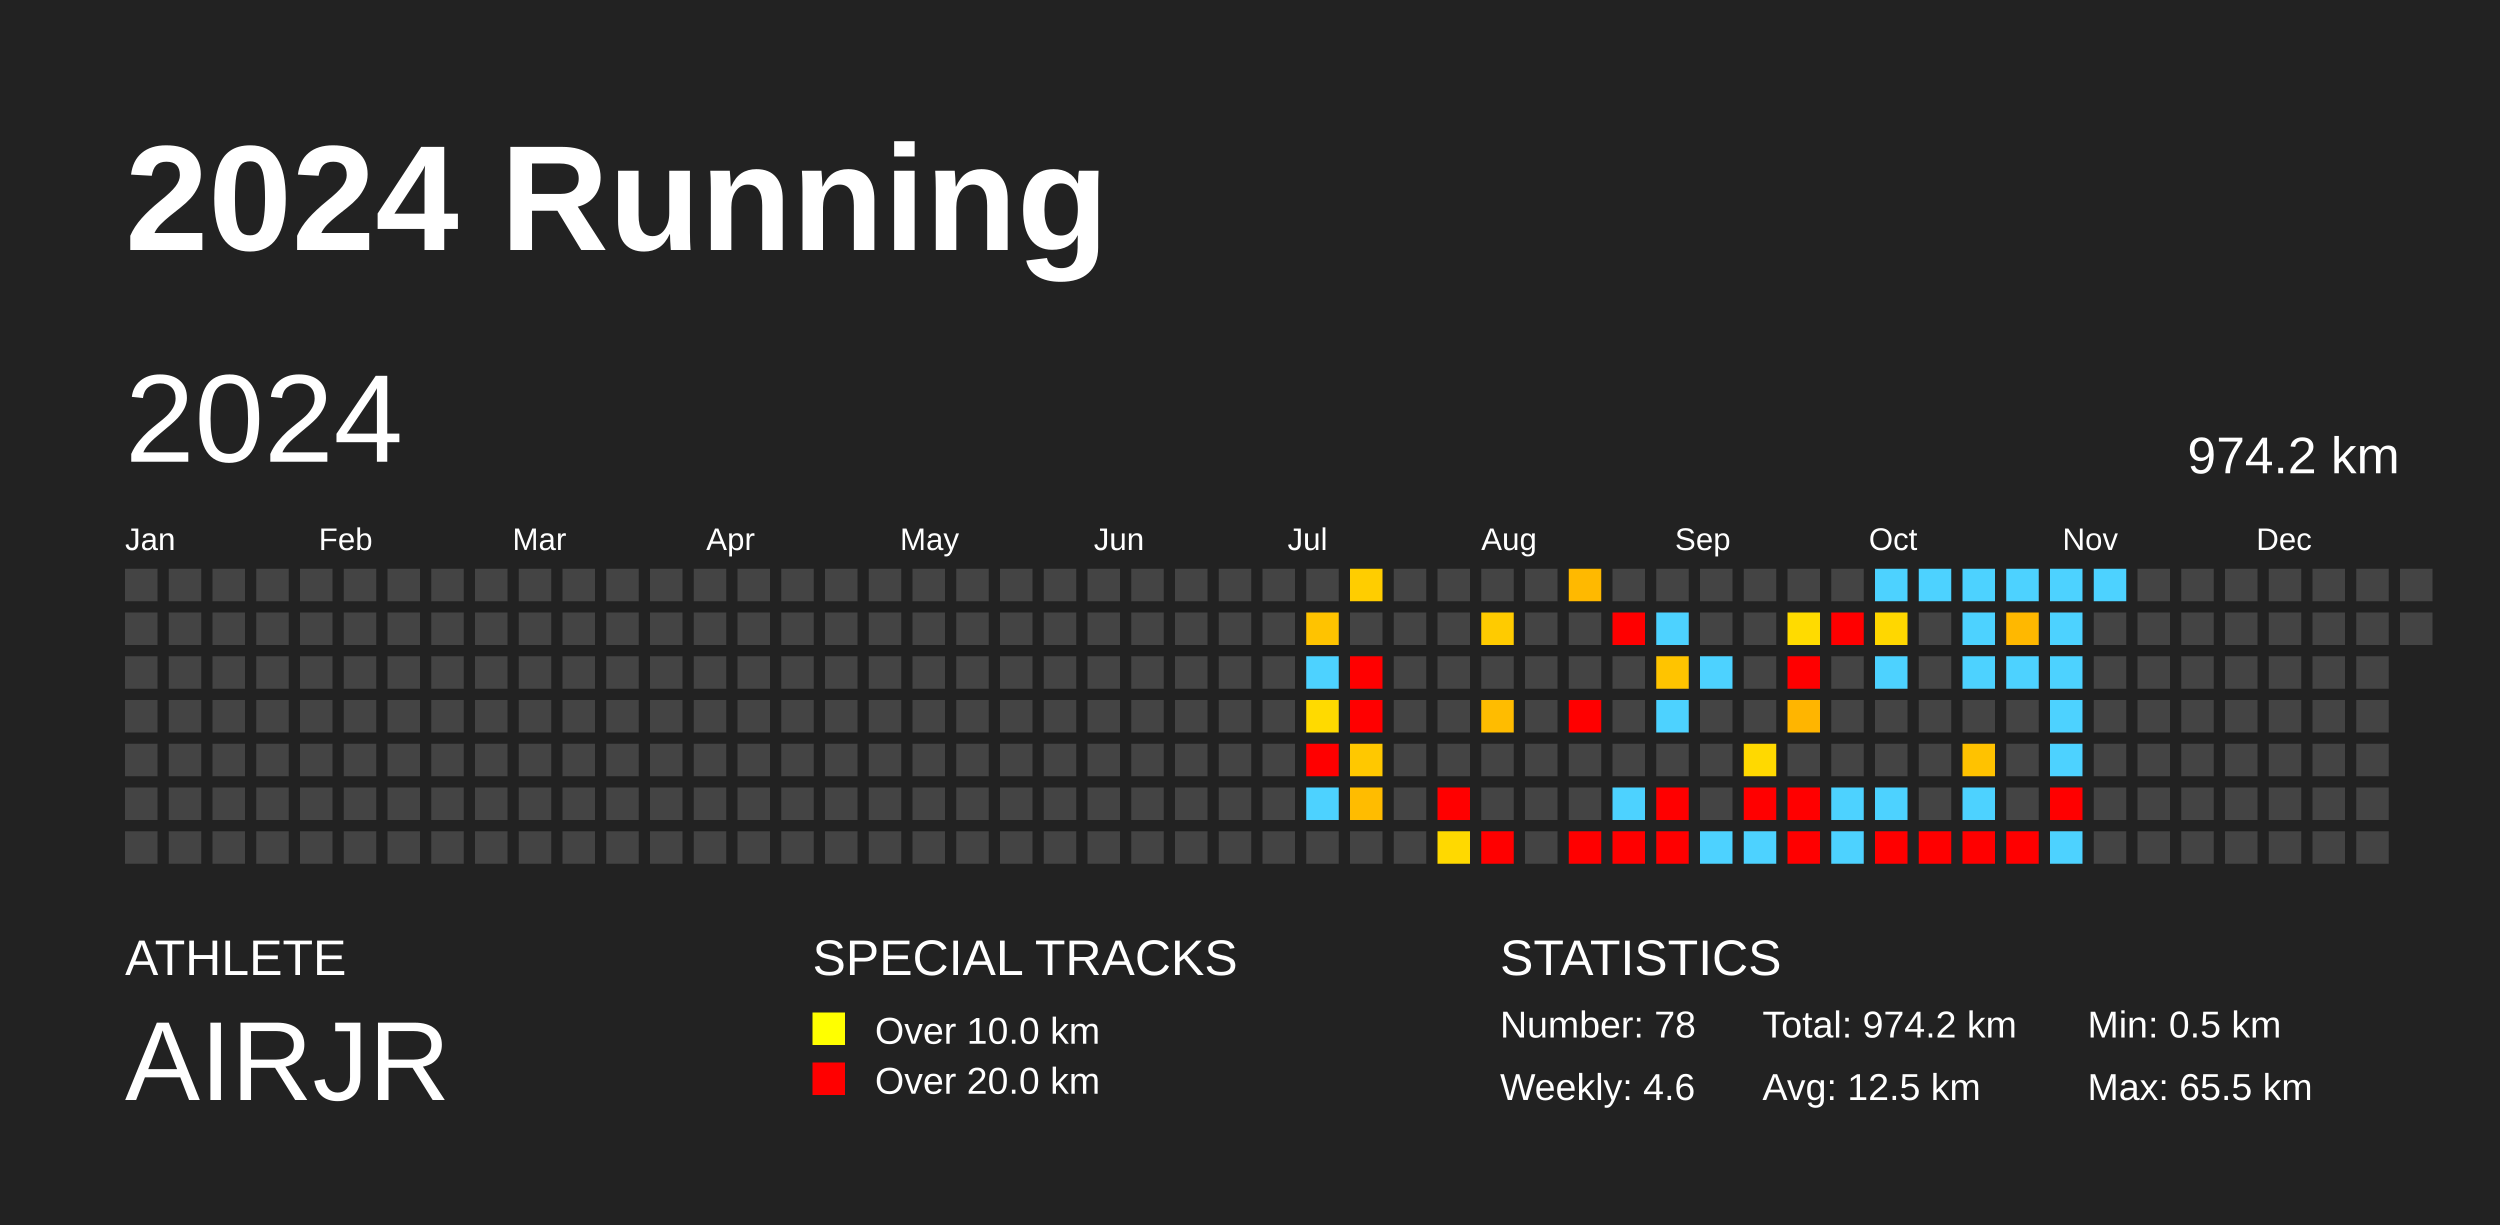
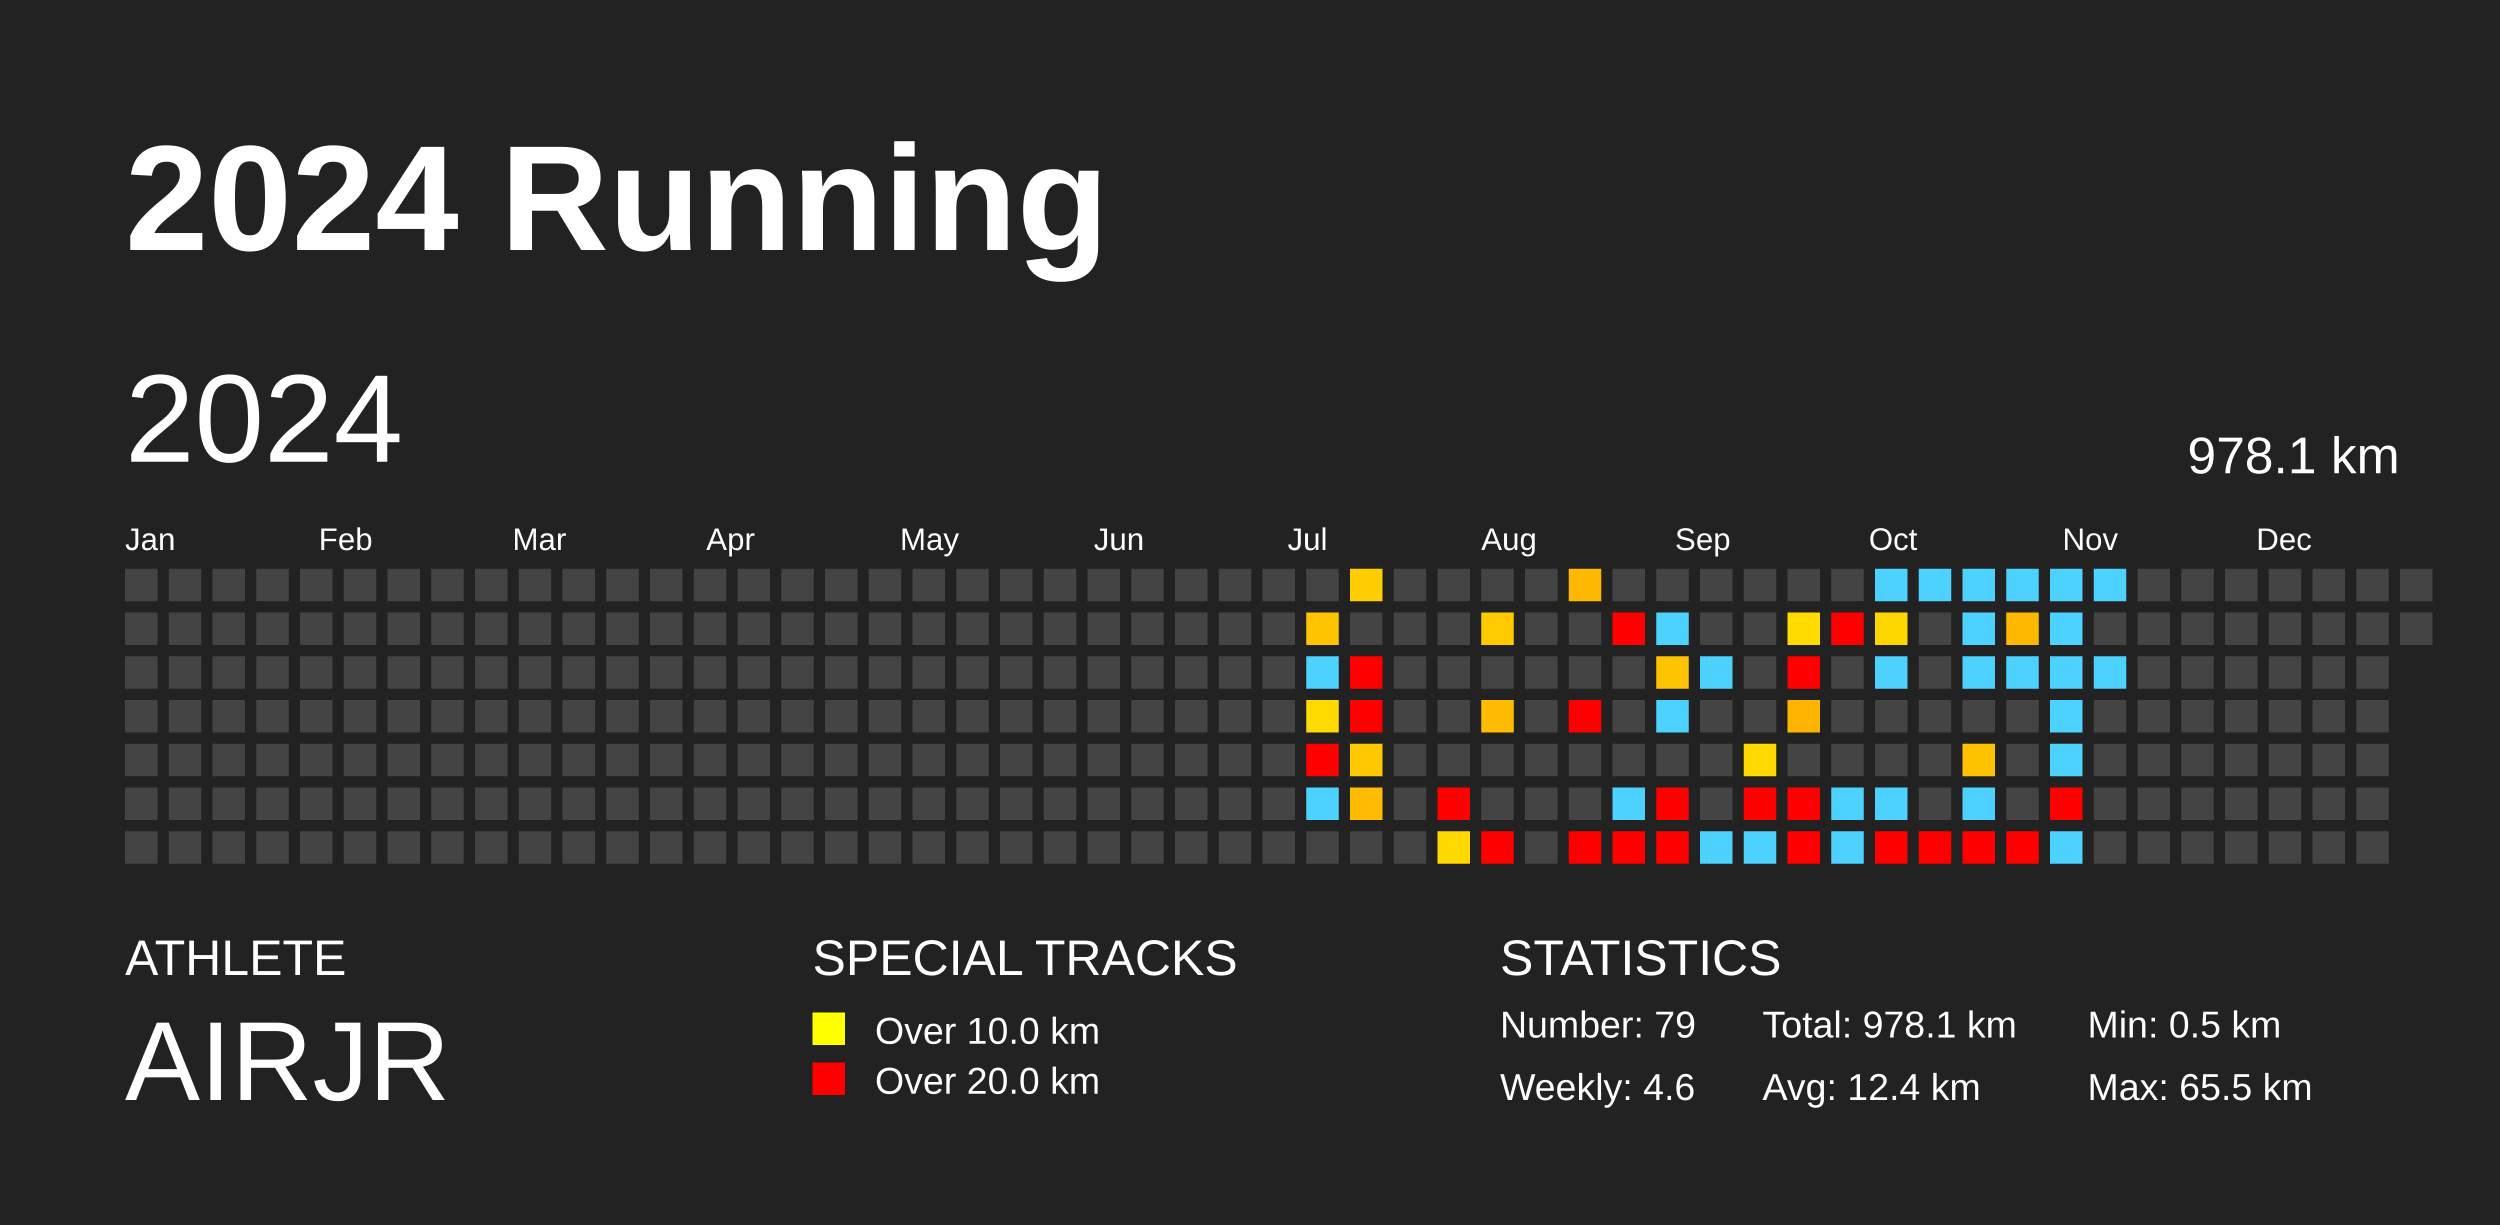
<svg xmlns="http://www.w3.org/2000/svg" baseProfile="full" height="98mm" version="1.1" viewBox="0,0,200,98" width="200mm">
  <defs />
  <rect fill="#222222" height="98" width="200" x="0" y="0" />
  <text fill="#FFFFFF" style="font-size:12px; font-family:Arial; font-weight:bold;" x="10" y="20">2024 Running</text>
  <text fill="#FFFFFF" style="font-size:4px; font-family:Arial" x="10" y="78">ATHLETE</text>
  <text fill="#FFFFFF" style="font-size:9px; font-family:Arial" x="10" y="88">AIRJR</text>
  <text fill="#FFFFFF" style="font-size:4px; font-family:Arial" x="65" y="78">SPECIAL TRACKS</text>
  <rect fill="yellow" height="2.6" width="2.6" x="65" y="81" />
  <text fill="#FFFFFF" style="font-size:3px; font-family:Arial" x="70" y="83.5">Over 10.0 km</text>
  <rect fill="red" height="2.6" width="2.6" x="65" y="85" />
  <text fill="#FFFFFF" style="font-size:3px; font-family:Arial" x="70" y="87.5">Over 20.0 km</text>
  <text fill="#FFFFFF" style="font-size:4px; font-family:Arial" x="120" y="78">STATISTICS</text>
-   <text fill="#FFFFFF" style="font-size:3px; font-family:Arial" x="120" y="83">Number: 78</text>
+   <text fill="#FFFFFF" style="font-size:3px; font-family:Arial" x="120" y="83">Number: 79</text>
  <text fill="#FFFFFF" style="font-size:3px; font-family:Arial" x="120" y="88">Weekly: 4.6</text>
-   <text fill="#FFFFFF" style="font-size:3px; font-family:Arial" x="141" y="83">Total: 974.2 km</text>
-   <text fill="#FFFFFF" style="font-size:3px; font-family:Arial" x="141" y="88">Avg: 12.5 km</text>
+   <text fill="#FFFFFF" style="font-size:3px; font-family:Arial" x="141" y="83">Total: 978.1 km</text>
+   <text fill="#FFFFFF" style="font-size:3px; font-family:Arial" x="141" y="88">Avg: 12.4 km</text>
  <text fill="#FFFFFF" style="font-size:3px; font-family:Arial" x="167" y="83">Min: 0.5 km</text>
  <text fill="#FFFFFF" style="font-size:3px; font-family:Arial" x="167" y="88">Max: 65.5 km</text>
  <text dominant-baseline="hanging" fill="#FFFFFF" style="font-size:10.0px; font-family:Arial;" x="10" y="30">2024</text>
-   <text dominant-baseline="hanging" fill="#FFFFFF" style="font-size:4.125px; font-family:Arial;" x="175" y="35">974.2 km</text>
+   <text dominant-baseline="hanging" fill="#FFFFFF" style="font-size:4.125px; font-family:Arial;" x="175" y="35">978.1 km</text>
  <text fill="#FFFFFF" style="font-size:2.5px; font-family:Arial" x="10.0" y="44">Jan</text>
  <text fill="#FFFFFF" style="font-size:2.5px; font-family:Arial" x="25.5" y="44">Feb</text>
  <text fill="#FFFFFF" style="font-size:2.5px; font-family:Arial" x="41.0" y="44">Mar</text>
  <text fill="#FFFFFF" style="font-size:2.5px; font-family:Arial" x="56.5" y="44">Apr</text>
  <text fill="#FFFFFF" style="font-size:2.5px; font-family:Arial" x="72.0" y="44">May</text>
  <text fill="#FFFFFF" style="font-size:2.5px; font-family:Arial" x="87.5" y="44">Jun</text>
  <text fill="#FFFFFF" style="font-size:2.5px; font-family:Arial" x="103.0" y="44">Jul</text>
  <text fill="#FFFFFF" style="font-size:2.5px; font-family:Arial" x="118.5" y="44">Aug</text>
  <text fill="#FFFFFF" style="font-size:2.5px; font-family:Arial" x="134.0" y="44">Sep</text>
  <text fill="#FFFFFF" style="font-size:2.5px; font-family:Arial" x="149.5" y="44">Oct</text>
  <text fill="#FFFFFF" style="font-size:2.5px; font-family:Arial" x="165.0" y="44">Nov</text>
  <text fill="#FFFFFF" style="font-size:2.5px; font-family:Arial" x="180.5" y="44">Dec</text>
  <rect fill="#444444" height="2.6" width="2.6" x="10.0" y="45.5" />
  <rect fill="#444444" height="2.6" width="2.6" x="10.0" y="49.0" />
  <rect fill="#444444" height="2.6" width="2.6" x="10.0" y="52.5" />
  <rect fill="#444444" height="2.6" width="2.6" x="10.0" y="56.0" />
  <rect fill="#444444" height="2.6" width="2.6" x="10.0" y="59.5" />
  <rect fill="#444444" height="2.6" width="2.6" x="10.0" y="63.0" />
  <rect fill="#444444" height="2.6" width="2.6" x="10.0" y="66.5" />
  <rect fill="#444444" height="2.6" width="2.6" x="13.5" y="45.5" />
  <rect fill="#444444" height="2.6" width="2.6" x="13.5" y="49.0" />
  <rect fill="#444444" height="2.6" width="2.6" x="13.5" y="52.5" />
  <rect fill="#444444" height="2.6" width="2.6" x="13.5" y="56.0" />
  <rect fill="#444444" height="2.6" width="2.6" x="13.5" y="59.5" />
  <rect fill="#444444" height="2.6" width="2.6" x="13.5" y="63.0" />
  <rect fill="#444444" height="2.6" width="2.6" x="13.5" y="66.5" />
  <rect fill="#444444" height="2.6" width="2.6" x="17.0" y="45.5" />
  <rect fill="#444444" height="2.6" width="2.6" x="17.0" y="49.0" />
  <rect fill="#444444" height="2.6" width="2.6" x="17.0" y="52.5" />
  <rect fill="#444444" height="2.6" width="2.6" x="17.0" y="56.0" />
  <rect fill="#444444" height="2.6" width="2.6" x="17.0" y="59.5" />
  <rect fill="#444444" height="2.6" width="2.6" x="17.0" y="63.0" />
  <rect fill="#444444" height="2.6" width="2.6" x="17.0" y="66.5" />
  <rect fill="#444444" height="2.6" width="2.6" x="20.5" y="45.5" />
  <rect fill="#444444" height="2.6" width="2.6" x="20.5" y="49.0" />
  <rect fill="#444444" height="2.6" width="2.6" x="20.5" y="52.5" />
  <rect fill="#444444" height="2.6" width="2.6" x="20.5" y="56.0" />
  <rect fill="#444444" height="2.6" width="2.6" x="20.5" y="59.5" />
  <rect fill="#444444" height="2.6" width="2.6" x="20.5" y="63.0" />
  <rect fill="#444444" height="2.6" width="2.6" x="20.5" y="66.5" />
  <rect fill="#444444" height="2.6" width="2.6" x="24.0" y="45.5" />
  <rect fill="#444444" height="2.6" width="2.6" x="24.0" y="49.0" />
  <rect fill="#444444" height="2.6" width="2.6" x="24.0" y="52.5" />
  <rect fill="#444444" height="2.6" width="2.6" x="24.0" y="56.0" />
  <rect fill="#444444" height="2.6" width="2.6" x="24.0" y="59.5" />
  <rect fill="#444444" height="2.6" width="2.6" x="24.0" y="63.0" />
  <rect fill="#444444" height="2.6" width="2.6" x="24.0" y="66.5" />
  <rect fill="#444444" height="2.6" width="2.6" x="27.5" y="45.5" />
  <rect fill="#444444" height="2.6" width="2.6" x="27.5" y="49.0" />
  <rect fill="#444444" height="2.6" width="2.6" x="27.5" y="52.5" />
  <rect fill="#444444" height="2.6" width="2.6" x="27.5" y="56.0" />
  <rect fill="#444444" height="2.6" width="2.6" x="27.5" y="59.5" />
  <rect fill="#444444" height="2.6" width="2.6" x="27.5" y="63.0" />
  <rect fill="#444444" height="2.6" width="2.6" x="27.5" y="66.5" />
  <rect fill="#444444" height="2.6" width="2.6" x="31.0" y="45.5" />
  <rect fill="#444444" height="2.6" width="2.6" x="31.0" y="49.0" />
  <rect fill="#444444" height="2.6" width="2.6" x="31.0" y="52.5" />
  <rect fill="#444444" height="2.6" width="2.6" x="31.0" y="56.0" />
  <rect fill="#444444" height="2.6" width="2.6" x="31.0" y="59.5" />
  <rect fill="#444444" height="2.6" width="2.6" x="31.0" y="63.0" />
  <rect fill="#444444" height="2.6" width="2.6" x="31.0" y="66.5" />
  <rect fill="#444444" height="2.6" width="2.6" x="34.5" y="45.5" />
  <rect fill="#444444" height="2.6" width="2.6" x="34.5" y="49.0" />
  <rect fill="#444444" height="2.6" width="2.6" x="34.5" y="52.5" />
  <rect fill="#444444" height="2.6" width="2.6" x="34.5" y="56.0" />
  <rect fill="#444444" height="2.6" width="2.6" x="34.5" y="59.5" />
  <rect fill="#444444" height="2.6" width="2.6" x="34.5" y="63.0" />
  <rect fill="#444444" height="2.6" width="2.6" x="34.5" y="66.5" />
  <rect fill="#444444" height="2.6" width="2.6" x="38.0" y="45.5" />
  <rect fill="#444444" height="2.6" width="2.6" x="38.0" y="49.0" />
  <rect fill="#444444" height="2.6" width="2.6" x="38.0" y="52.5" />
  <rect fill="#444444" height="2.6" width="2.6" x="38.0" y="56.0" />
  <rect fill="#444444" height="2.6" width="2.6" x="38.0" y="59.5" />
  <rect fill="#444444" height="2.6" width="2.6" x="38.0" y="63.0" />
  <rect fill="#444444" height="2.6" width="2.6" x="38.0" y="66.5" />
  <rect fill="#444444" height="2.6" width="2.6" x="41.5" y="45.5" />
  <rect fill="#444444" height="2.6" width="2.6" x="41.5" y="49.0" />
  <rect fill="#444444" height="2.6" width="2.6" x="41.5" y="52.5" />
  <rect fill="#444444" height="2.6" width="2.6" x="41.5" y="56.0" />
  <rect fill="#444444" height="2.6" width="2.6" x="41.5" y="59.5" />
  <rect fill="#444444" height="2.6" width="2.6" x="41.5" y="63.0" />
  <rect fill="#444444" height="2.6" width="2.6" x="41.5" y="66.5" />
  <rect fill="#444444" height="2.6" width="2.6" x="45.0" y="45.5" />
  <rect fill="#444444" height="2.6" width="2.6" x="45.0" y="49.0" />
  <rect fill="#444444" height="2.6" width="2.6" x="45.0" y="52.5" />
  <rect fill="#444444" height="2.6" width="2.6" x="45.0" y="56.0" />
  <rect fill="#444444" height="2.6" width="2.6" x="45.0" y="59.5" />
  <rect fill="#444444" height="2.6" width="2.6" x="45.0" y="63.0" />
  <rect fill="#444444" height="2.6" width="2.6" x="45.0" y="66.5" />
  <rect fill="#444444" height="2.6" width="2.6" x="48.5" y="45.5" />
  <rect fill="#444444" height="2.6" width="2.6" x="48.5" y="49.0" />
  <rect fill="#444444" height="2.6" width="2.6" x="48.5" y="52.5" />
  <rect fill="#444444" height="2.6" width="2.6" x="48.5" y="56.0" />
  <rect fill="#444444" height="2.6" width="2.6" x="48.5" y="59.5" />
  <rect fill="#444444" height="2.6" width="2.6" x="48.5" y="63.0" />
  <rect fill="#444444" height="2.6" width="2.6" x="48.5" y="66.5" />
  <rect fill="#444444" height="2.6" width="2.6" x="52.0" y="45.5" />
  <rect fill="#444444" height="2.6" width="2.6" x="52.0" y="49.0" />
  <rect fill="#444444" height="2.6" width="2.6" x="52.0" y="52.5" />
  <rect fill="#444444" height="2.6" width="2.6" x="52.0" y="56.0" />
  <rect fill="#444444" height="2.6" width="2.6" x="52.0" y="59.5" />
  <rect fill="#444444" height="2.6" width="2.6" x="52.0" y="63.0" />
  <rect fill="#444444" height="2.6" width="2.6" x="52.0" y="66.5" />
  <rect fill="#444444" height="2.6" width="2.6" x="55.5" y="45.5" />
  <rect fill="#444444" height="2.6" width="2.6" x="55.5" y="49.0" />
  <rect fill="#444444" height="2.6" width="2.6" x="55.5" y="52.5" />
  <rect fill="#444444" height="2.6" width="2.6" x="55.5" y="56.0" />
  <rect fill="#444444" height="2.6" width="2.6" x="55.5" y="59.5" />
  <rect fill="#444444" height="2.6" width="2.6" x="55.5" y="63.0" />
  <rect fill="#444444" height="2.6" width="2.6" x="55.5" y="66.5" />
  <rect fill="#444444" height="2.6" width="2.6" x="59.0" y="45.5" />
  <rect fill="#444444" height="2.6" width="2.6" x="59.0" y="49.0" />
  <rect fill="#444444" height="2.6" width="2.6" x="59.0" y="52.5" />
  <rect fill="#444444" height="2.6" width="2.6" x="59.0" y="56.0" />
  <rect fill="#444444" height="2.6" width="2.6" x="59.0" y="59.5" />
  <rect fill="#444444" height="2.6" width="2.6" x="59.0" y="63.0" />
  <rect fill="#444444" height="2.6" width="2.6" x="59.0" y="66.5" />
  <rect fill="#444444" height="2.6" width="2.6" x="62.5" y="45.5" />
  <rect fill="#444444" height="2.6" width="2.6" x="62.5" y="49.0" />
  <rect fill="#444444" height="2.6" width="2.6" x="62.5" y="52.5" />
  <rect fill="#444444" height="2.6" width="2.6" x="62.5" y="56.0" />
  <rect fill="#444444" height="2.6" width="2.6" x="62.5" y="59.5" />
  <rect fill="#444444" height="2.6" width="2.6" x="62.5" y="63.0" />
  <rect fill="#444444" height="2.6" width="2.6" x="62.5" y="66.5" />
  <rect fill="#444444" height="2.6" width="2.6" x="66.0" y="45.5" />
  <rect fill="#444444" height="2.6" width="2.6" x="66.0" y="49.0" />
  <rect fill="#444444" height="2.6" width="2.6" x="66.0" y="52.5" />
  <rect fill="#444444" height="2.6" width="2.6" x="66.0" y="56.0" />
  <rect fill="#444444" height="2.6" width="2.6" x="66.0" y="59.5" />
  <rect fill="#444444" height="2.6" width="2.6" x="66.0" y="63.0" />
  <rect fill="#444444" height="2.6" width="2.6" x="66.0" y="66.5" />
  <rect fill="#444444" height="2.6" width="2.6" x="69.5" y="45.5" />
  <rect fill="#444444" height="2.6" width="2.6" x="69.5" y="49.0" />
  <rect fill="#444444" height="2.6" width="2.6" x="69.5" y="52.5" />
  <rect fill="#444444" height="2.6" width="2.6" x="69.5" y="56.0" />
  <rect fill="#444444" height="2.6" width="2.6" x="69.5" y="59.5" />
  <rect fill="#444444" height="2.6" width="2.6" x="69.5" y="63.0" />
  <rect fill="#444444" height="2.6" width="2.6" x="69.5" y="66.5" />
  <rect fill="#444444" height="2.6" width="2.6" x="73.0" y="45.5" />
  <rect fill="#444444" height="2.6" width="2.6" x="73.0" y="49.0" />
  <rect fill="#444444" height="2.6" width="2.6" x="73.0" y="52.5" />
  <rect fill="#444444" height="2.6" width="2.6" x="73.0" y="56.0" />
  <rect fill="#444444" height="2.6" width="2.6" x="73.0" y="59.5" />
  <rect fill="#444444" height="2.6" width="2.6" x="73.0" y="63.0" />
  <rect fill="#444444" height="2.6" width="2.6" x="73.0" y="66.5" />
  <rect fill="#444444" height="2.6" width="2.6" x="76.5" y="45.5" />
  <rect fill="#444444" height="2.6" width="2.6" x="76.5" y="49.0" />
  <rect fill="#444444" height="2.6" width="2.6" x="76.5" y="52.5" />
  <rect fill="#444444" height="2.6" width="2.6" x="76.5" y="56.0" />
  <rect fill="#444444" height="2.6" width="2.6" x="76.5" y="59.5" />
  <rect fill="#444444" height="2.6" width="2.6" x="76.5" y="63.0" />
  <rect fill="#444444" height="2.6" width="2.6" x="76.5" y="66.5" />
  <rect fill="#444444" height="2.6" width="2.6" x="80.0" y="45.5" />
  <rect fill="#444444" height="2.6" width="2.6" x="80.0" y="49.0" />
  <rect fill="#444444" height="2.6" width="2.6" x="80.0" y="52.5" />
  <rect fill="#444444" height="2.6" width="2.6" x="80.0" y="56.0" />
  <rect fill="#444444" height="2.6" width="2.6" x="80.0" y="59.5" />
  <rect fill="#444444" height="2.6" width="2.6" x="80.0" y="63.0" />
  <rect fill="#444444" height="2.6" width="2.6" x="80.0" y="66.5" />
  <rect fill="#444444" height="2.6" width="2.6" x="83.5" y="45.5" />
  <rect fill="#444444" height="2.6" width="2.6" x="83.5" y="49.0" />
  <rect fill="#444444" height="2.6" width="2.6" x="83.5" y="52.5" />
  <rect fill="#444444" height="2.6" width="2.6" x="83.5" y="56.0" />
  <rect fill="#444444" height="2.6" width="2.6" x="83.5" y="59.5" />
  <rect fill="#444444" height="2.6" width="2.6" x="83.5" y="63.0" />
  <rect fill="#444444" height="2.6" width="2.6" x="83.5" y="66.5" />
  <rect fill="#444444" height="2.6" width="2.6" x="87.0" y="45.5" />
  <rect fill="#444444" height="2.6" width="2.6" x="87.0" y="49.0" />
  <rect fill="#444444" height="2.6" width="2.6" x="87.0" y="52.5" />
  <rect fill="#444444" height="2.6" width="2.6" x="87.0" y="56.0" />
  <rect fill="#444444" height="2.6" width="2.6" x="87.0" y="59.5" />
  <rect fill="#444444" height="2.6" width="2.6" x="87.0" y="63.0" />
  <rect fill="#444444" height="2.6" width="2.6" x="87.0" y="66.5" />
  <rect fill="#444444" height="2.6" width="2.6" x="90.5" y="45.5" />
  <rect fill="#444444" height="2.6" width="2.6" x="90.5" y="49.0" />
  <rect fill="#444444" height="2.6" width="2.6" x="90.5" y="52.5" />
  <rect fill="#444444" height="2.6" width="2.6" x="90.5" y="56.0" />
  <rect fill="#444444" height="2.6" width="2.6" x="90.5" y="59.5" />
  <rect fill="#444444" height="2.6" width="2.6" x="90.5" y="63.0" />
  <rect fill="#444444" height="2.6" width="2.6" x="90.5" y="66.5" />
  <rect fill="#444444" height="2.6" width="2.6" x="94.0" y="45.5" />
  <rect fill="#444444" height="2.6" width="2.6" x="94.0" y="49.0" />
  <rect fill="#444444" height="2.6" width="2.6" x="94.0" y="52.5" />
  <rect fill="#444444" height="2.6" width="2.6" x="94.0" y="56.0" />
  <rect fill="#444444" height="2.6" width="2.6" x="94.0" y="59.5" />
  <rect fill="#444444" height="2.6" width="2.6" x="94.0" y="63.0" />
  <rect fill="#444444" height="2.6" width="2.6" x="94.0" y="66.5" />
  <rect fill="#444444" height="2.6" width="2.6" x="97.5" y="45.5" />
  <rect fill="#444444" height="2.6" width="2.6" x="97.5" y="49.0" />
  <rect fill="#444444" height="2.6" width="2.6" x="97.5" y="52.5" />
  <rect fill="#444444" height="2.6" width="2.6" x="97.5" y="56.0" />
  <rect fill="#444444" height="2.6" width="2.6" x="97.5" y="59.5" />
  <rect fill="#444444" height="2.6" width="2.6" x="97.5" y="63.0" />
  <rect fill="#444444" height="2.6" width="2.6" x="97.5" y="66.5" />
  <rect fill="#444444" height="2.6" width="2.6" x="101.0" y="45.5" />
  <rect fill="#444444" height="2.6" width="2.6" x="101.0" y="49.0" />
  <rect fill="#444444" height="2.6" width="2.6" x="101.0" y="52.5" />
  <rect fill="#444444" height="2.6" width="2.6" x="101.0" y="56.0" />
  <rect fill="#444444" height="2.6" width="2.6" x="101.0" y="59.5" />
  <rect fill="#444444" height="2.6" width="2.6" x="101.0" y="63.0" />
  <rect fill="#444444" height="2.6" width="2.6" x="101.0" y="66.5" />
  <rect fill="#444444" height="2.6" width="2.6" x="104.5" y="45.5" />
  <rect fill="#ffc300" height="2.6" width="2.6" x="104.5" y="49.0" />
  <rect fill="#4dd2ff" height="2.6" width="2.6" x="104.5" y="52.5" />
  <rect fill="#ffda00" height="2.6" width="2.6" x="104.5" y="56.0" />
  <rect fill="red" height="2.6" width="2.6" x="104.5" y="59.5" />
  <rect fill="#4dd2ff" height="2.6" width="2.6" x="104.5" y="63.0" />
  <rect fill="#444444" height="2.6" width="2.6" x="104.5" y="66.5" />
  <rect fill="#ffcd00" height="2.6" width="2.6" x="108.0" y="45.5" />
  <rect fill="#444444" height="2.6" width="2.6" x="108.0" y="49.0" />
  <rect fill="red" height="2.6" width="2.6" x="108.0" y="52.5" />
  <rect fill="red" height="2.6" width="2.6" x="108.0" y="56.0" />
  <rect fill="#ffc800" height="2.6" width="2.6" x="108.0" y="59.5" />
  <rect fill="#ffbc00" height="2.6" width="2.6" x="108.0" y="63.0" />
  <rect fill="#444444" height="2.6" width="2.6" x="108.0" y="66.5" />
  <rect fill="#444444" height="2.6" width="2.6" x="111.5" y="45.5" />
  <rect fill="#444444" height="2.6" width="2.6" x="111.5" y="49.0" />
  <rect fill="#444444" height="2.6" width="2.6" x="111.5" y="52.5" />
  <rect fill="#444444" height="2.6" width="2.6" x="111.5" y="56.0" />
  <rect fill="#444444" height="2.6" width="2.6" x="111.5" y="59.5" />
  <rect fill="#444444" height="2.6" width="2.6" x="111.5" y="63.0" />
  <rect fill="#444444" height="2.6" width="2.6" x="111.5" y="66.5" />
  <rect fill="#444444" height="2.6" width="2.6" x="115.0" y="45.5" />
  <rect fill="#444444" height="2.6" width="2.6" x="115.0" y="49.0" />
  <rect fill="#444444" height="2.6" width="2.6" x="115.0" y="52.5" />
  <rect fill="#444444" height="2.6" width="2.6" x="115.0" y="56.0" />
  <rect fill="#444444" height="2.6" width="2.6" x="115.0" y="59.5" />
  <rect fill="red" height="2.6" width="2.6" x="115.0" y="63.0" />
  <rect fill="#ffd900" height="2.6" width="2.6" x="115.0" y="66.5" />
  <rect fill="#444444" height="2.6" width="2.6" x="118.5" y="45.5" />
  <rect fill="#ffcb00" height="2.6" width="2.6" x="118.5" y="49.0" />
  <rect fill="#444444" height="2.6" width="2.6" x="118.5" y="52.5" />
  <rect fill="#ffbc00" height="2.6" width="2.6" x="118.5" y="56.0" />
  <rect fill="#444444" height="2.6" width="2.6" x="118.5" y="59.5" />
  <rect fill="#444444" height="2.6" width="2.6" x="118.5" y="63.0" />
  <rect fill="red" height="2.6" width="2.6" x="118.5" y="66.5" />
  <rect fill="#444444" height="2.6" width="2.6" x="122.0" y="45.5" />
  <rect fill="#444444" height="2.6" width="2.6" x="122.0" y="49.0" />
  <rect fill="#444444" height="2.6" width="2.6" x="122.0" y="52.5" />
  <rect fill="#444444" height="2.6" width="2.6" x="122.0" y="56.0" />
  <rect fill="#444444" height="2.6" width="2.6" x="122.0" y="59.5" />
  <rect fill="#444444" height="2.6" width="2.6" x="122.0" y="63.0" />
  <rect fill="#444444" height="2.6" width="2.6" x="122.0" y="66.5" />
  <rect fill="#ffb900" height="2.6" width="2.6" x="125.5" y="45.5" />
  <rect fill="#444444" height="2.6" width="2.6" x="125.5" y="49.0" />
  <rect fill="#444444" height="2.6" width="2.6" x="125.5" y="52.5" />
  <rect fill="red" height="2.6" width="2.6" x="125.5" y="56.0" />
  <rect fill="#444444" height="2.6" width="2.6" x="125.5" y="59.5" />
  <rect fill="#444444" height="2.6" width="2.6" x="125.5" y="63.0" />
  <rect fill="red" height="2.6" width="2.6" x="125.5" y="66.5" />
  <rect fill="#444444" height="2.6" width="2.6" x="129.0" y="45.5" />
  <rect fill="red" height="2.6" width="2.6" x="129.0" y="49.0" />
  <rect fill="#444444" height="2.6" width="2.6" x="129.0" y="52.5" />
  <rect fill="#444444" height="2.6" width="2.6" x="129.0" y="56.0" />
  <rect fill="#444444" height="2.6" width="2.6" x="129.0" y="59.5" />
  <rect fill="#4dd2ff" height="2.6" width="2.6" x="129.0" y="63.0" />
  <rect fill="red" height="2.6" width="2.6" x="129.0" y="66.5" />
  <rect fill="#444444" height="2.6" width="2.6" x="132.5" y="45.5" />
  <rect fill="#4dd2ff" height="2.6" width="2.6" x="132.5" y="49.0" />
  <rect fill="#ffc400" height="2.6" width="2.6" x="132.5" y="52.5" />
  <rect fill="#4dd2ff" height="2.6" width="2.6" x="132.5" y="56.0" />
  <rect fill="#444444" height="2.6" width="2.6" x="132.5" y="59.5" />
  <rect fill="red" height="2.6" width="2.6" x="132.5" y="63.0" />
  <rect fill="red" height="2.6" width="2.6" x="132.5" y="66.5" />
  <rect fill="#444444" height="2.6" width="2.6" x="136.0" y="45.5" />
  <rect fill="#444444" height="2.6" width="2.6" x="136.0" y="49.0" />
  <rect fill="#4dd2ff" height="2.6" width="2.6" x="136.0" y="52.5" />
  <rect fill="#444444" height="2.6" width="2.6" x="136.0" y="56.0" />
  <rect fill="#444444" height="2.6" width="2.6" x="136.0" y="59.5" />
  <rect fill="#444444" height="2.6" width="2.6" x="136.0" y="63.0" />
  <rect fill="#4dd2ff" height="2.6" width="2.6" x="136.0" y="66.5" />
  <rect fill="#444444" height="2.6" width="2.6" x="139.5" y="45.5" />
  <rect fill="#444444" height="2.6" width="2.6" x="139.5" y="49.0" />
  <rect fill="#444444" height="2.6" width="2.6" x="139.5" y="52.5" />
  <rect fill="#444444" height="2.6" width="2.6" x="139.5" y="56.0" />
  <rect fill="#ffd900" height="2.6" width="2.6" x="139.5" y="59.5" />
  <rect fill="red" height="2.6" width="2.6" x="139.5" y="63.0" />
  <rect fill="#4dd2ff" height="2.6" width="2.6" x="139.5" y="66.5" />
  <rect fill="#444444" height="2.6" width="2.6" x="143.0" y="45.5" />
  <rect fill="#ffdb00" height="2.6" width="2.6" x="143.0" y="49.0" />
  <rect fill="red" height="2.6" width="2.6" x="143.0" y="52.5" />
  <rect fill="#ffb500" height="2.6" width="2.6" x="143.0" y="56.0" />
  <rect fill="#444444" height="2.6" width="2.6" x="143.0" y="59.5" />
  <rect fill="red" height="2.6" width="2.6" x="143.0" y="63.0" />
  <rect fill="red" height="2.6" width="2.6" x="143.0" y="66.5" />
  <rect fill="#444444" height="2.6" width="2.6" x="146.5" y="45.5" />
  <rect fill="red" height="2.6" width="2.6" x="146.5" y="49.0" />
  <rect fill="#444444" height="2.6" width="2.6" x="146.5" y="52.5" />
  <rect fill="#444444" height="2.6" width="2.6" x="146.5" y="56.0" />
  <rect fill="#444444" height="2.6" width="2.6" x="146.5" y="59.5" />
  <rect fill="#4dd2ff" height="2.6" width="2.6" x="146.5" y="63.0" />
  <rect fill="#4dd2ff" height="2.6" width="2.6" x="146.5" y="66.5" />
  <rect fill="#4dd2ff" height="2.6" width="2.6" x="150.0" y="45.5" />
  <rect fill="#ffd700" height="2.6" width="2.6" x="150.0" y="49.0" />
  <rect fill="#4dd2ff" height="2.6" width="2.6" x="150.0" y="52.5" />
  <rect fill="#444444" height="2.6" width="2.6" x="150.0" y="56.0" />
  <rect fill="#444444" height="2.6" width="2.6" x="150.0" y="59.5" />
  <rect fill="#4dd2ff" height="2.6" width="2.6" x="150.0" y="63.0" />
  <rect fill="red" height="2.6" width="2.6" x="150.0" y="66.5" />
  <rect fill="#4dd2ff" height="2.6" width="2.6" x="153.5" y="45.5" />
  <rect fill="#444444" height="2.6" width="2.6" x="153.5" y="49.0" />
  <rect fill="#444444" height="2.6" width="2.6" x="153.5" y="52.5" />
  <rect fill="#444444" height="2.6" width="2.6" x="153.5" y="56.0" />
  <rect fill="#444444" height="2.6" width="2.6" x="153.5" y="59.5" />
  <rect fill="#444444" height="2.6" width="2.6" x="153.5" y="63.0" />
  <rect fill="red" height="2.6" width="2.6" x="153.5" y="66.5" />
  <rect fill="#4dd2ff" height="2.6" width="2.6" x="157.0" y="45.5" />
  <rect fill="#4dd2ff" height="2.6" width="2.6" x="157.0" y="49.0" />
  <rect fill="#4dd2ff" height="2.6" width="2.6" x="157.0" y="52.5" />
  <rect fill="#444444" height="2.6" width="2.6" x="157.0" y="56.0" />
  <rect fill="#ffc200" height="2.6" width="2.6" x="157.0" y="59.5" />
  <rect fill="#4dd2ff" height="2.6" width="2.6" x="157.0" y="63.0" />
  <rect fill="red" height="2.6" width="2.6" x="157.0" y="66.5" />
  <rect fill="#4dd2ff" height="2.6" width="2.6" x="160.5" y="45.5" />
  <rect fill="#ffb800" height="2.6" width="2.6" x="160.5" y="49.0" />
  <rect fill="#4dd2ff" height="2.6" width="2.6" x="160.5" y="52.5" />
  <rect fill="#444444" height="2.6" width="2.6" x="160.5" y="56.0" />
  <rect fill="#444444" height="2.6" width="2.6" x="160.5" y="59.5" />
  <rect fill="#444444" height="2.6" width="2.6" x="160.5" y="63.0" />
  <rect fill="red" height="2.6" width="2.6" x="160.5" y="66.5" />
  <rect fill="#4dd2ff" height="2.6" width="2.6" x="164.0" y="45.5" />
  <rect fill="#4dd2ff" height="2.6" width="2.6" x="164.0" y="49.0" />
  <rect fill="#4dd2ff" height="2.6" width="2.6" x="164.0" y="52.5" />
  <rect fill="#4dd2ff" height="2.6" width="2.6" x="164.0" y="56.0" />
  <rect fill="#4dd2ff" height="2.6" width="2.6" x="164.0" y="59.5" />
  <rect fill="red" height="2.6" width="2.6" x="164.0" y="63.0" />
  <rect fill="#4dd2ff" height="2.6" width="2.6" x="164.0" y="66.5" />
  <rect fill="#4dd2ff" height="2.6" width="2.6" x="167.5" y="45.5" />
  <rect fill="#444444" height="2.6" width="2.6" x="167.5" y="49.0" />
-   <rect fill="#444444" height="2.6" width="2.6" x="167.5" y="52.5" />
+   <rect fill="#4dd2ff" height="2.6" width="2.6" x="167.5" y="52.5" />
  <rect fill="#444444" height="2.6" width="2.6" x="167.5" y="56.0" />
  <rect fill="#444444" height="2.6" width="2.6" x="167.5" y="59.5" />
  <rect fill="#444444" height="2.6" width="2.6" x="167.5" y="63.0" />
  <rect fill="#444444" height="2.6" width="2.6" x="167.5" y="66.5" />
  <rect fill="#444444" height="2.6" width="2.6" x="171.0" y="45.5" />
  <rect fill="#444444" height="2.6" width="2.6" x="171.0" y="49.0" />
  <rect fill="#444444" height="2.6" width="2.6" x="171.0" y="52.5" />
  <rect fill="#444444" height="2.6" width="2.6" x="171.0" y="56.0" />
  <rect fill="#444444" height="2.6" width="2.6" x="171.0" y="59.5" />
  <rect fill="#444444" height="2.6" width="2.6" x="171.0" y="63.0" />
  <rect fill="#444444" height="2.6" width="2.6" x="171.0" y="66.5" />
  <rect fill="#444444" height="2.6" width="2.6" x="174.5" y="45.5" />
  <rect fill="#444444" height="2.6" width="2.6" x="174.5" y="49.0" />
  <rect fill="#444444" height="2.6" width="2.6" x="174.5" y="52.5" />
  <rect fill="#444444" height="2.6" width="2.6" x="174.5" y="56.0" />
  <rect fill="#444444" height="2.6" width="2.6" x="174.5" y="59.5" />
  <rect fill="#444444" height="2.6" width="2.6" x="174.5" y="63.0" />
  <rect fill="#444444" height="2.6" width="2.6" x="174.5" y="66.5" />
  <rect fill="#444444" height="2.6" width="2.6" x="178.0" y="45.5" />
  <rect fill="#444444" height="2.6" width="2.6" x="178.0" y="49.0" />
  <rect fill="#444444" height="2.6" width="2.6" x="178.0" y="52.5" />
  <rect fill="#444444" height="2.6" width="2.6" x="178.0" y="56.0" />
  <rect fill="#444444" height="2.6" width="2.6" x="178.0" y="59.5" />
  <rect fill="#444444" height="2.6" width="2.6" x="178.0" y="63.0" />
  <rect fill="#444444" height="2.6" width="2.6" x="178.0" y="66.5" />
  <rect fill="#444444" height="2.6" width="2.6" x="181.5" y="45.5" />
  <rect fill="#444444" height="2.6" width="2.6" x="181.5" y="49.0" />
  <rect fill="#444444" height="2.6" width="2.6" x="181.5" y="52.5" />
  <rect fill="#444444" height="2.6" width="2.6" x="181.5" y="56.0" />
  <rect fill="#444444" height="2.6" width="2.6" x="181.5" y="59.5" />
  <rect fill="#444444" height="2.6" width="2.6" x="181.5" y="63.0" />
  <rect fill="#444444" height="2.6" width="2.6" x="181.5" y="66.5" />
  <rect fill="#444444" height="2.6" width="2.6" x="185.0" y="45.5" />
  <rect fill="#444444" height="2.6" width="2.6" x="185.0" y="49.0" />
  <rect fill="#444444" height="2.6" width="2.6" x="185.0" y="52.5" />
  <rect fill="#444444" height="2.6" width="2.6" x="185.0" y="56.0" />
  <rect fill="#444444" height="2.6" width="2.6" x="185.0" y="59.5" />
  <rect fill="#444444" height="2.6" width="2.6" x="185.0" y="63.0" />
  <rect fill="#444444" height="2.6" width="2.6" x="185.0" y="66.5" />
  <rect fill="#444444" height="2.6" width="2.6" x="188.5" y="45.5" />
  <rect fill="#444444" height="2.6" width="2.6" x="188.5" y="49.0" />
  <rect fill="#444444" height="2.6" width="2.6" x="188.5" y="52.5" />
  <rect fill="#444444" height="2.6" width="2.6" x="188.5" y="56.0" />
  <rect fill="#444444" height="2.6" width="2.6" x="188.5" y="59.5" />
  <rect fill="#444444" height="2.6" width="2.6" x="188.5" y="63.0" />
  <rect fill="#444444" height="2.6" width="2.6" x="188.5" y="66.5" />
  <rect fill="#444444" height="2.6" width="2.6" x="192.0" y="45.5" />
  <rect fill="#444444" height="2.6" width="2.6" x="192.0" y="49.0" />
</svg>
